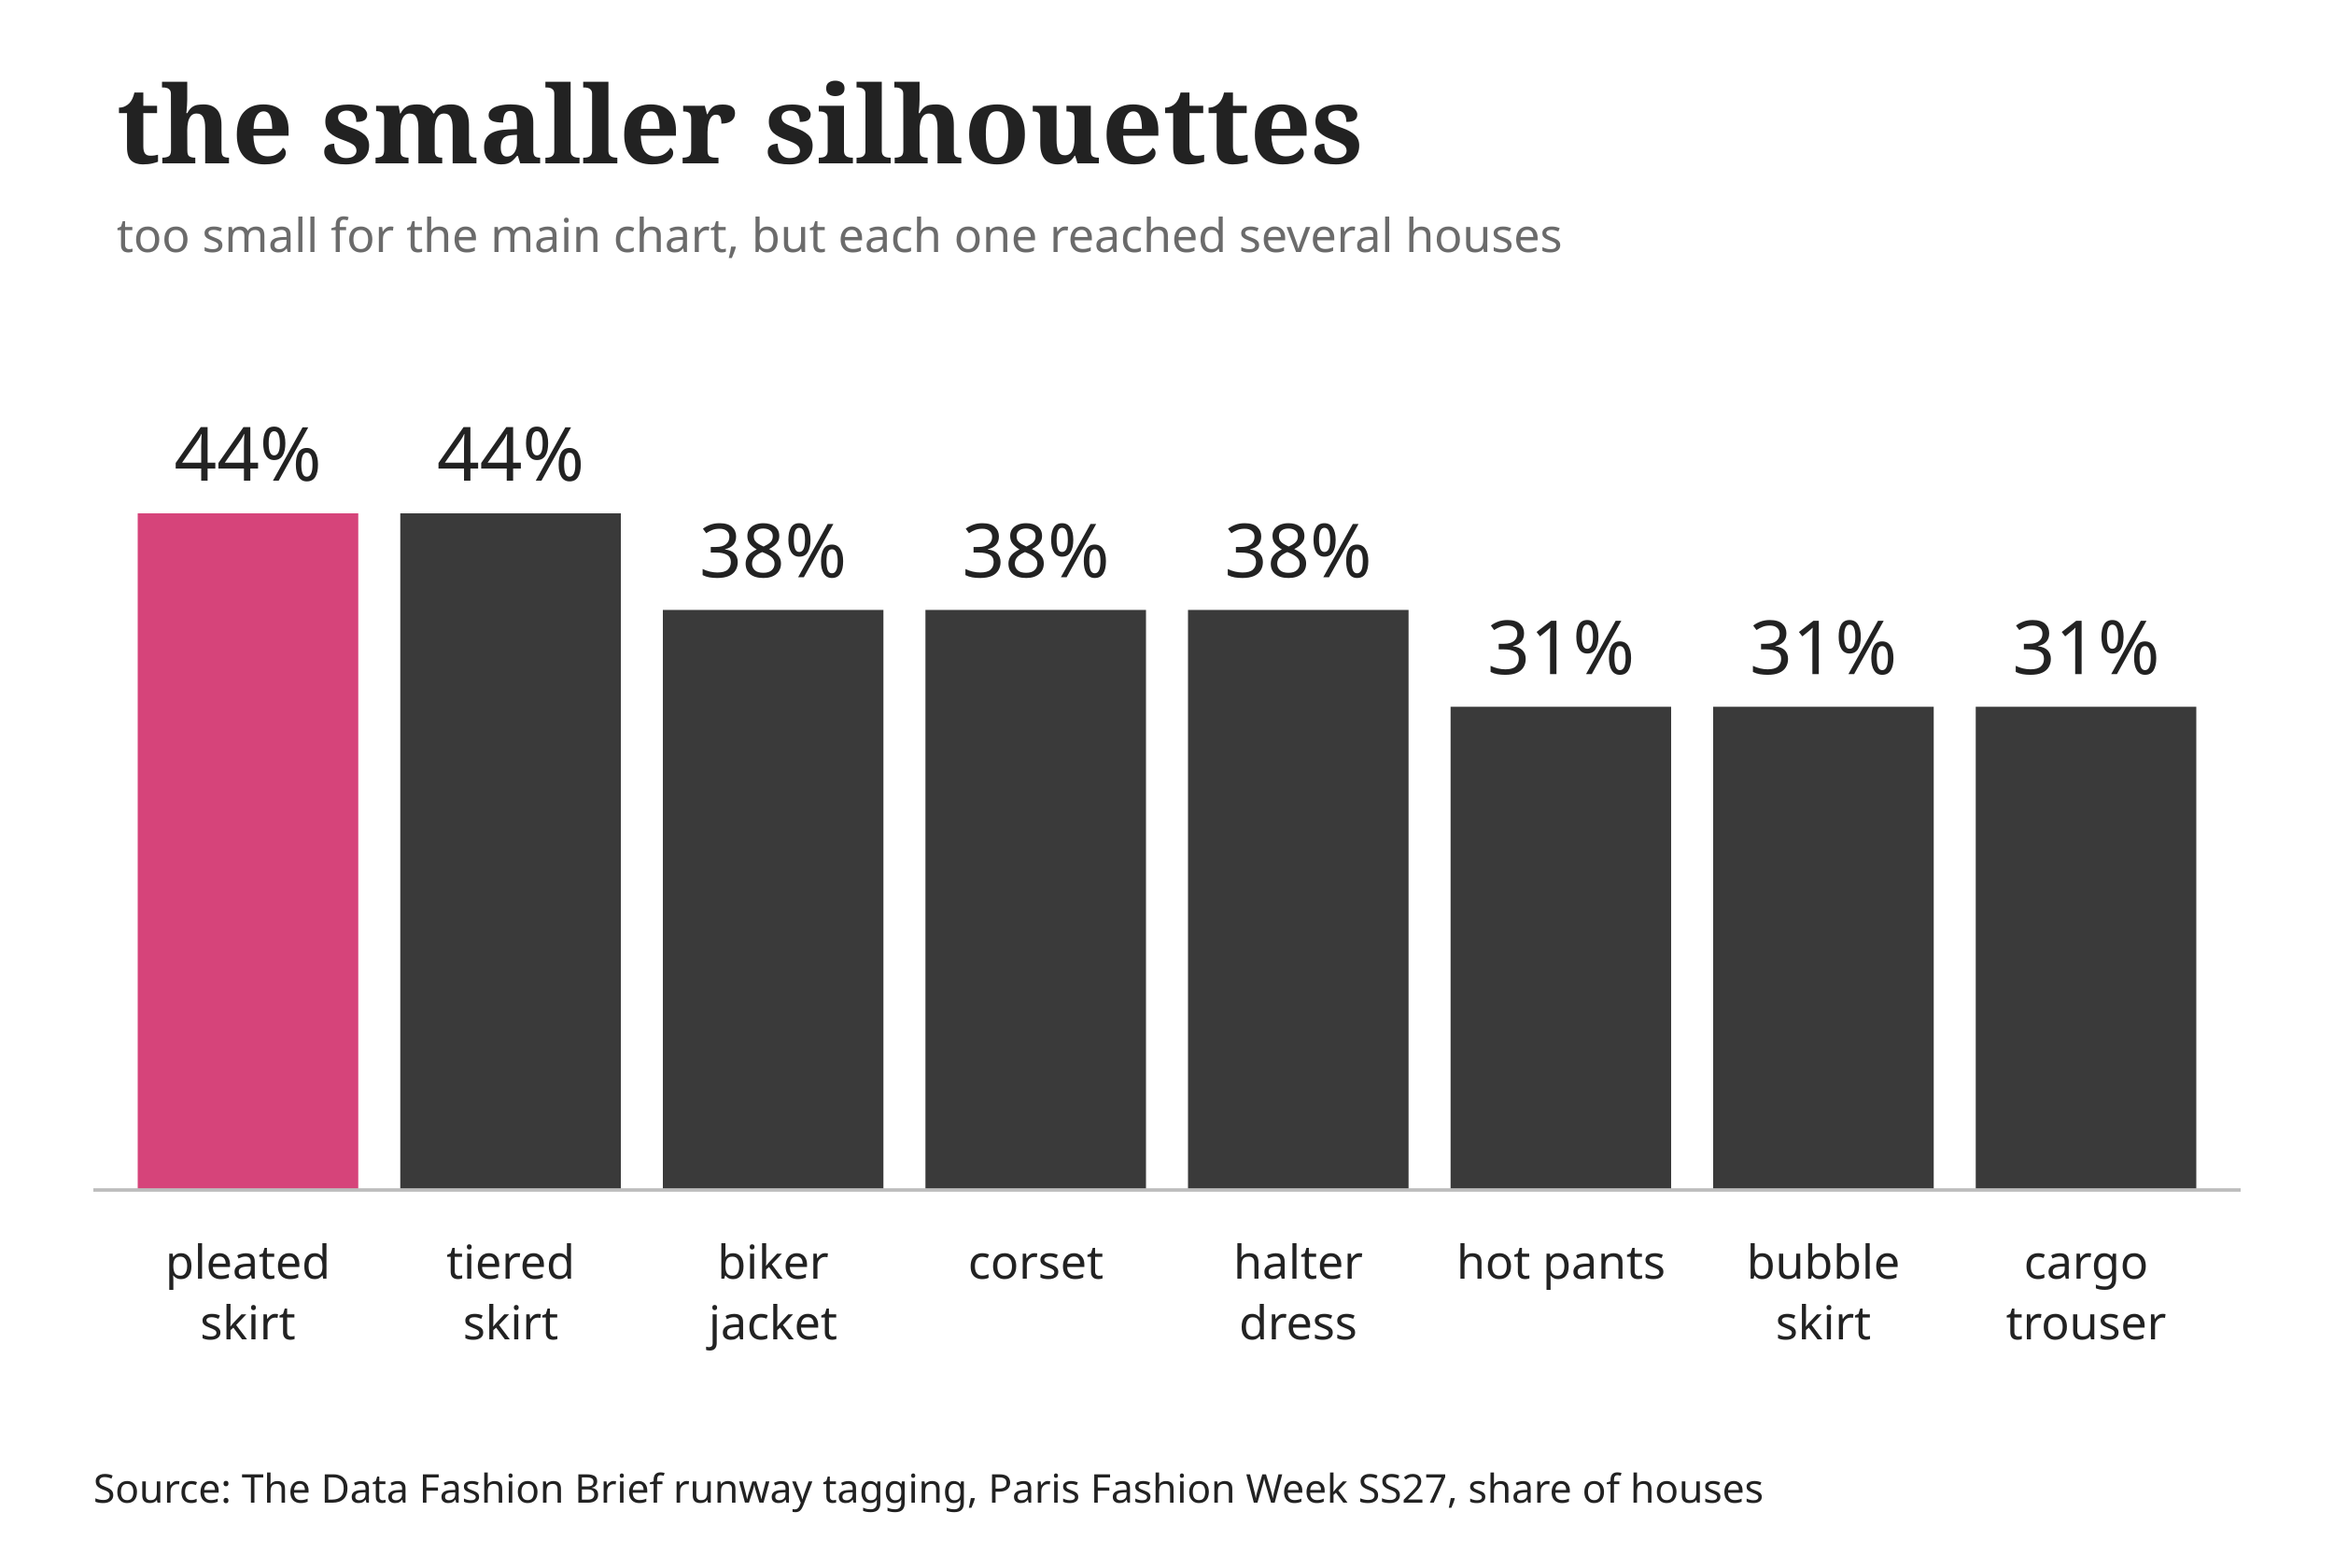
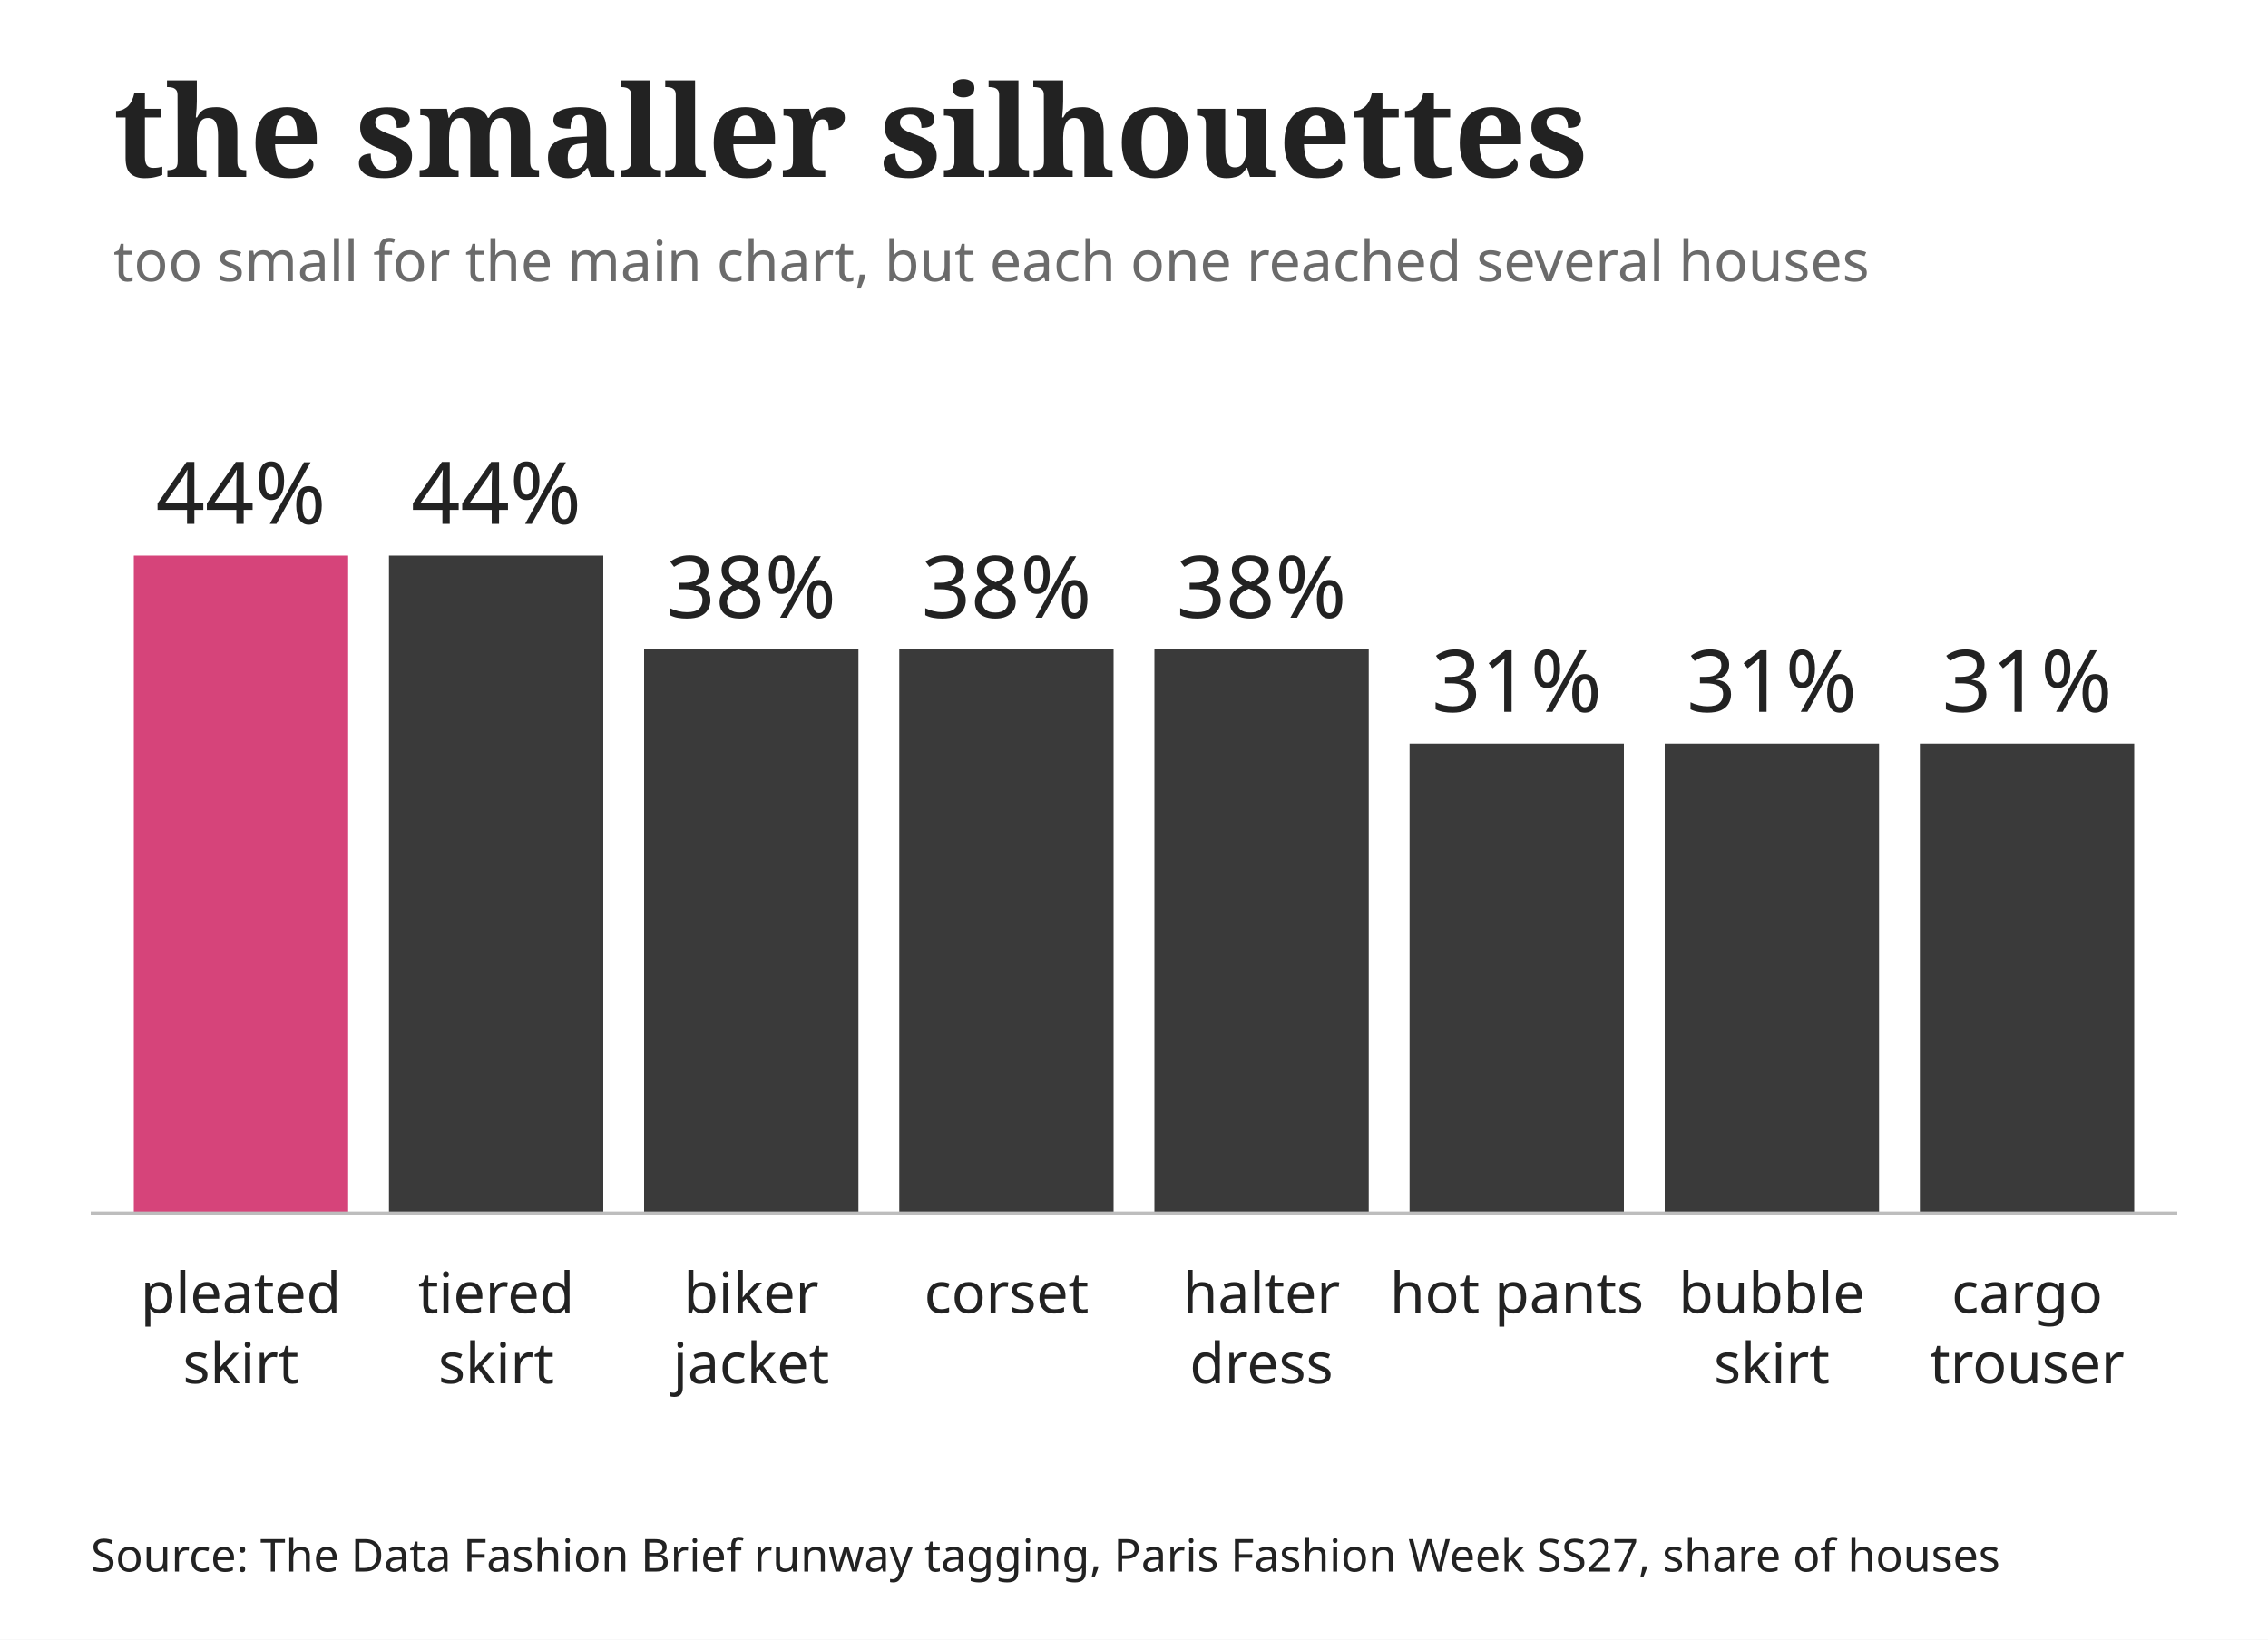
- <svg xmlns="http://www.w3.org/2000/svg" viewBox="0 0 1000 672" width="1000" height="672">
-   <rect width="1000" height="672" fill="#FFFFFF" />
-   <text x="50" y="70" font-family="'Playfair Display', Georgia, serif" font-weight="700" font-size="46" fill="#222222">the smaller silhouettes</text>
-   <text x="50" y="108" font-family="'Century Gothic', 'Questrial', 'Avenir', sans-serif" font-size="20" fill="#6B6B6B">too small for the main chart, but each one reached several houses</text>
-   <rect x="59.0" y="220.0" width="94.5" height="290.0" fill="#D6447A" />
-   <text x="106.2" y="206.0" text-anchor="middle" font-family="'Century Gothic', 'Questrial', 'Avenir', sans-serif" font-size="32" fill="#222222">44%</text>
-   <text x="106.2" y="548" text-anchor="middle" font-family="'Century Gothic', 'Questrial', 'Avenir', sans-serif" font-size="20" fill="#222222">pleated</text>
-   <text x="106.2" y="574" text-anchor="middle" font-family="'Century Gothic', 'Questrial', 'Avenir', sans-serif" font-size="20" fill="#222222">skirt</text>
-   <rect x="171.5" y="220.0" width="94.5" height="290.0" fill="#3A3A3A" />
-   <text x="218.8" y="206.0" text-anchor="middle" font-family="'Century Gothic', 'Questrial', 'Avenir', sans-serif" font-size="32" fill="#222222">44%</text>
-   <text x="218.8" y="548" text-anchor="middle" font-family="'Century Gothic', 'Questrial', 'Avenir', sans-serif" font-size="20" fill="#222222">tiered</text>
-   <text x="218.8" y="574" text-anchor="middle" font-family="'Century Gothic', 'Questrial', 'Avenir', sans-serif" font-size="20" fill="#222222">skirt</text>
-   <rect x="284.0" y="261.4" width="94.5" height="248.6" fill="#3A3A3A" />
-   <text x="331.2" y="247.4" text-anchor="middle" font-family="'Century Gothic', 'Questrial', 'Avenir', sans-serif" font-size="32" fill="#222222">38%</text>
-   <text x="331.2" y="548" text-anchor="middle" font-family="'Century Gothic', 'Questrial', 'Avenir', sans-serif" font-size="20" fill="#222222">biker</text>
-   <text x="331.2" y="574" text-anchor="middle" font-family="'Century Gothic', 'Questrial', 'Avenir', sans-serif" font-size="20" fill="#222222">jacket</text>
-   <rect x="396.5" y="261.4" width="94.5" height="248.6" fill="#3A3A3A" />
-   <text x="443.8" y="247.4" text-anchor="middle" font-family="'Century Gothic', 'Questrial', 'Avenir', sans-serif" font-size="32" fill="#222222">38%</text>
-   <text x="443.8" y="548" text-anchor="middle" font-family="'Century Gothic', 'Questrial', 'Avenir', sans-serif" font-size="20" fill="#222222">corset</text>
-   <rect x="509.0" y="261.4" width="94.5" height="248.6" fill="#3A3A3A" />
-   <text x="556.2" y="247.4" text-anchor="middle" font-family="'Century Gothic', 'Questrial', 'Avenir', sans-serif" font-size="32" fill="#222222">38%</text>
-   <text x="556.2" y="548" text-anchor="middle" font-family="'Century Gothic', 'Questrial', 'Avenir', sans-serif" font-size="20" fill="#222222">halter</text>
-   <text x="556.2" y="574" text-anchor="middle" font-family="'Century Gothic', 'Questrial', 'Avenir', sans-serif" font-size="20" fill="#222222">dress</text>
-   <rect x="621.5" y="302.9" width="94.5" height="207.1" fill="#3A3A3A" />
-   <text x="668.8" y="288.9" text-anchor="middle" font-family="'Century Gothic', 'Questrial', 'Avenir', sans-serif" font-size="32" fill="#222222">31%</text>
-   <text x="668.8" y="548" text-anchor="middle" font-family="'Century Gothic', 'Questrial', 'Avenir', sans-serif" font-size="20" fill="#222222">hot pants</text>
-   <rect x="734.0" y="302.9" width="94.5" height="207.1" fill="#3A3A3A" />
-   <text x="781.2" y="288.9" text-anchor="middle" font-family="'Century Gothic', 'Questrial', 'Avenir', sans-serif" font-size="32" fill="#222222">31%</text>
-   <text x="781.2" y="548" text-anchor="middle" font-family="'Century Gothic', 'Questrial', 'Avenir', sans-serif" font-size="20" fill="#222222">bubble</text>
-   <text x="781.2" y="574" text-anchor="middle" font-family="'Century Gothic', 'Questrial', 'Avenir', sans-serif" font-size="20" fill="#222222">skirt</text>
-   <rect x="846.5" y="302.9" width="94.5" height="207.1" fill="#3A3A3A" />
-   <text x="893.8" y="288.9" text-anchor="middle" font-family="'Century Gothic', 'Questrial', 'Avenir', sans-serif" font-size="32" fill="#222222">31%</text>
-   <text x="893.8" y="548" text-anchor="middle" font-family="'Century Gothic', 'Questrial', 'Avenir', sans-serif" font-size="20" fill="#222222">cargo</text>
-   <text x="893.8" y="574" text-anchor="middle" font-family="'Century Gothic', 'Questrial', 'Avenir', sans-serif" font-size="20" fill="#222222">trouser</text>
-   <line x1="40.0" y1="510" x2="960.0" y2="510" stroke="#BDBDBD" stroke-width="1.5" />
-   <text x="40" y="644" font-family="'Century Gothic', 'Questrial', 'Avenir', sans-serif" font-size="17" fill="#222222">Source: The Data Fashion Brief runway tagging, Paris Fashion Week SS27, share of houses</text>
+ <svg xmlns="http://www.w3.org/2000/svg" viewBox="0 0 1000 723" width="1000" height="723">
+   <rect width="1000" height="723" fill="#FFFFFF" />
+   <text x="50" y="78" font-family="'Playfair Display', Georgia, serif" font-weight="700" font-size="56" fill="#222222">the smaller silhouettes</text>
+   <text x="50" y="124" font-family="'Century Gothic', 'Questrial', 'Avenir', sans-serif" font-size="25" fill="#6B6B6B">too small for the main chart, but each one reached several houses</text>
+   <rect x="59.0" y="245.0" width="94.5" height="290.0" fill="#D6447A" />
+   <text x="106.2" y="231.0" text-anchor="middle" font-family="'Century Gothic', 'Questrial', 'Avenir', sans-serif" font-size="38" fill="#222222">44%</text>
+   <text x="106.2" y="579" text-anchor="middle" font-family="'Century Gothic', 'Questrial', 'Avenir', sans-serif" font-size="25" fill="#222222">pleated</text>
+   <text x="106.2" y="610" text-anchor="middle" font-family="'Century Gothic', 'Questrial', 'Avenir', sans-serif" font-size="25" fill="#222222">skirt</text>
+   <rect x="171.5" y="245.0" width="94.5" height="290.0" fill="#3A3A3A" />
+   <text x="218.8" y="231.0" text-anchor="middle" font-family="'Century Gothic', 'Questrial', 'Avenir', sans-serif" font-size="38" fill="#222222">44%</text>
+   <text x="218.8" y="579" text-anchor="middle" font-family="'Century Gothic', 'Questrial', 'Avenir', sans-serif" font-size="25" fill="#222222">tiered</text>
+   <text x="218.8" y="610" text-anchor="middle" font-family="'Century Gothic', 'Questrial', 'Avenir', sans-serif" font-size="25" fill="#222222">skirt</text>
+   <rect x="284.0" y="286.4" width="94.5" height="248.6" fill="#3A3A3A" />
+   <text x="331.2" y="272.4" text-anchor="middle" font-family="'Century Gothic', 'Questrial', 'Avenir', sans-serif" font-size="38" fill="#222222">38%</text>
+   <text x="331.2" y="579" text-anchor="middle" font-family="'Century Gothic', 'Questrial', 'Avenir', sans-serif" font-size="25" fill="#222222">biker</text>
+   <text x="331.2" y="610" text-anchor="middle" font-family="'Century Gothic', 'Questrial', 'Avenir', sans-serif" font-size="25" fill="#222222">jacket</text>
+   <rect x="396.5" y="286.4" width="94.5" height="248.6" fill="#3A3A3A" />
+   <text x="443.8" y="272.4" text-anchor="middle" font-family="'Century Gothic', 'Questrial', 'Avenir', sans-serif" font-size="38" fill="#222222">38%</text>
+   <text x="443.8" y="579" text-anchor="middle" font-family="'Century Gothic', 'Questrial', 'Avenir', sans-serif" font-size="25" fill="#222222">corset</text>
+   <rect x="509.0" y="286.4" width="94.5" height="248.6" fill="#3A3A3A" />
+   <text x="556.2" y="272.4" text-anchor="middle" font-family="'Century Gothic', 'Questrial', 'Avenir', sans-serif" font-size="38" fill="#222222">38%</text>
+   <text x="556.2" y="579" text-anchor="middle" font-family="'Century Gothic', 'Questrial', 'Avenir', sans-serif" font-size="25" fill="#222222">halter</text>
+   <text x="556.2" y="610" text-anchor="middle" font-family="'Century Gothic', 'Questrial', 'Avenir', sans-serif" font-size="25" fill="#222222">dress</text>
+   <rect x="621.5" y="327.9" width="94.5" height="207.1" fill="#3A3A3A" />
+   <text x="668.8" y="313.9" text-anchor="middle" font-family="'Century Gothic', 'Questrial', 'Avenir', sans-serif" font-size="38" fill="#222222">31%</text>
+   <text x="668.8" y="579" text-anchor="middle" font-family="'Century Gothic', 'Questrial', 'Avenir', sans-serif" font-size="25" fill="#222222">hot pants</text>
+   <rect x="734.0" y="327.9" width="94.5" height="207.1" fill="#3A3A3A" />
+   <text x="781.2" y="313.9" text-anchor="middle" font-family="'Century Gothic', 'Questrial', 'Avenir', sans-serif" font-size="38" fill="#222222">31%</text>
+   <text x="781.2" y="579" text-anchor="middle" font-family="'Century Gothic', 'Questrial', 'Avenir', sans-serif" font-size="25" fill="#222222">bubble</text>
+   <text x="781.2" y="610" text-anchor="middle" font-family="'Century Gothic', 'Questrial', 'Avenir', sans-serif" font-size="25" fill="#222222">skirt</text>
+   <rect x="846.5" y="327.9" width="94.5" height="207.1" fill="#3A3A3A" />
+   <text x="893.8" y="313.9" text-anchor="middle" font-family="'Century Gothic', 'Questrial', 'Avenir', sans-serif" font-size="38" fill="#222222">31%</text>
+   <text x="893.8" y="579" text-anchor="middle" font-family="'Century Gothic', 'Questrial', 'Avenir', sans-serif" font-size="25" fill="#222222">cargo</text>
+   <text x="893.8" y="610" text-anchor="middle" font-family="'Century Gothic', 'Questrial', 'Avenir', sans-serif" font-size="25" fill="#222222">trouser</text>
+   <line x1="40.0" y1="535" x2="960.0" y2="535" stroke="#BDBDBD" stroke-width="1.5" />
+   <text x="40" y="693" font-family="'Century Gothic', 'Questrial', 'Avenir', sans-serif" font-size="20" fill="#222222">Source: The Data Fashion Brief runway tagging, Paris Fashion Week SS27, share of houses</text>
</svg>
